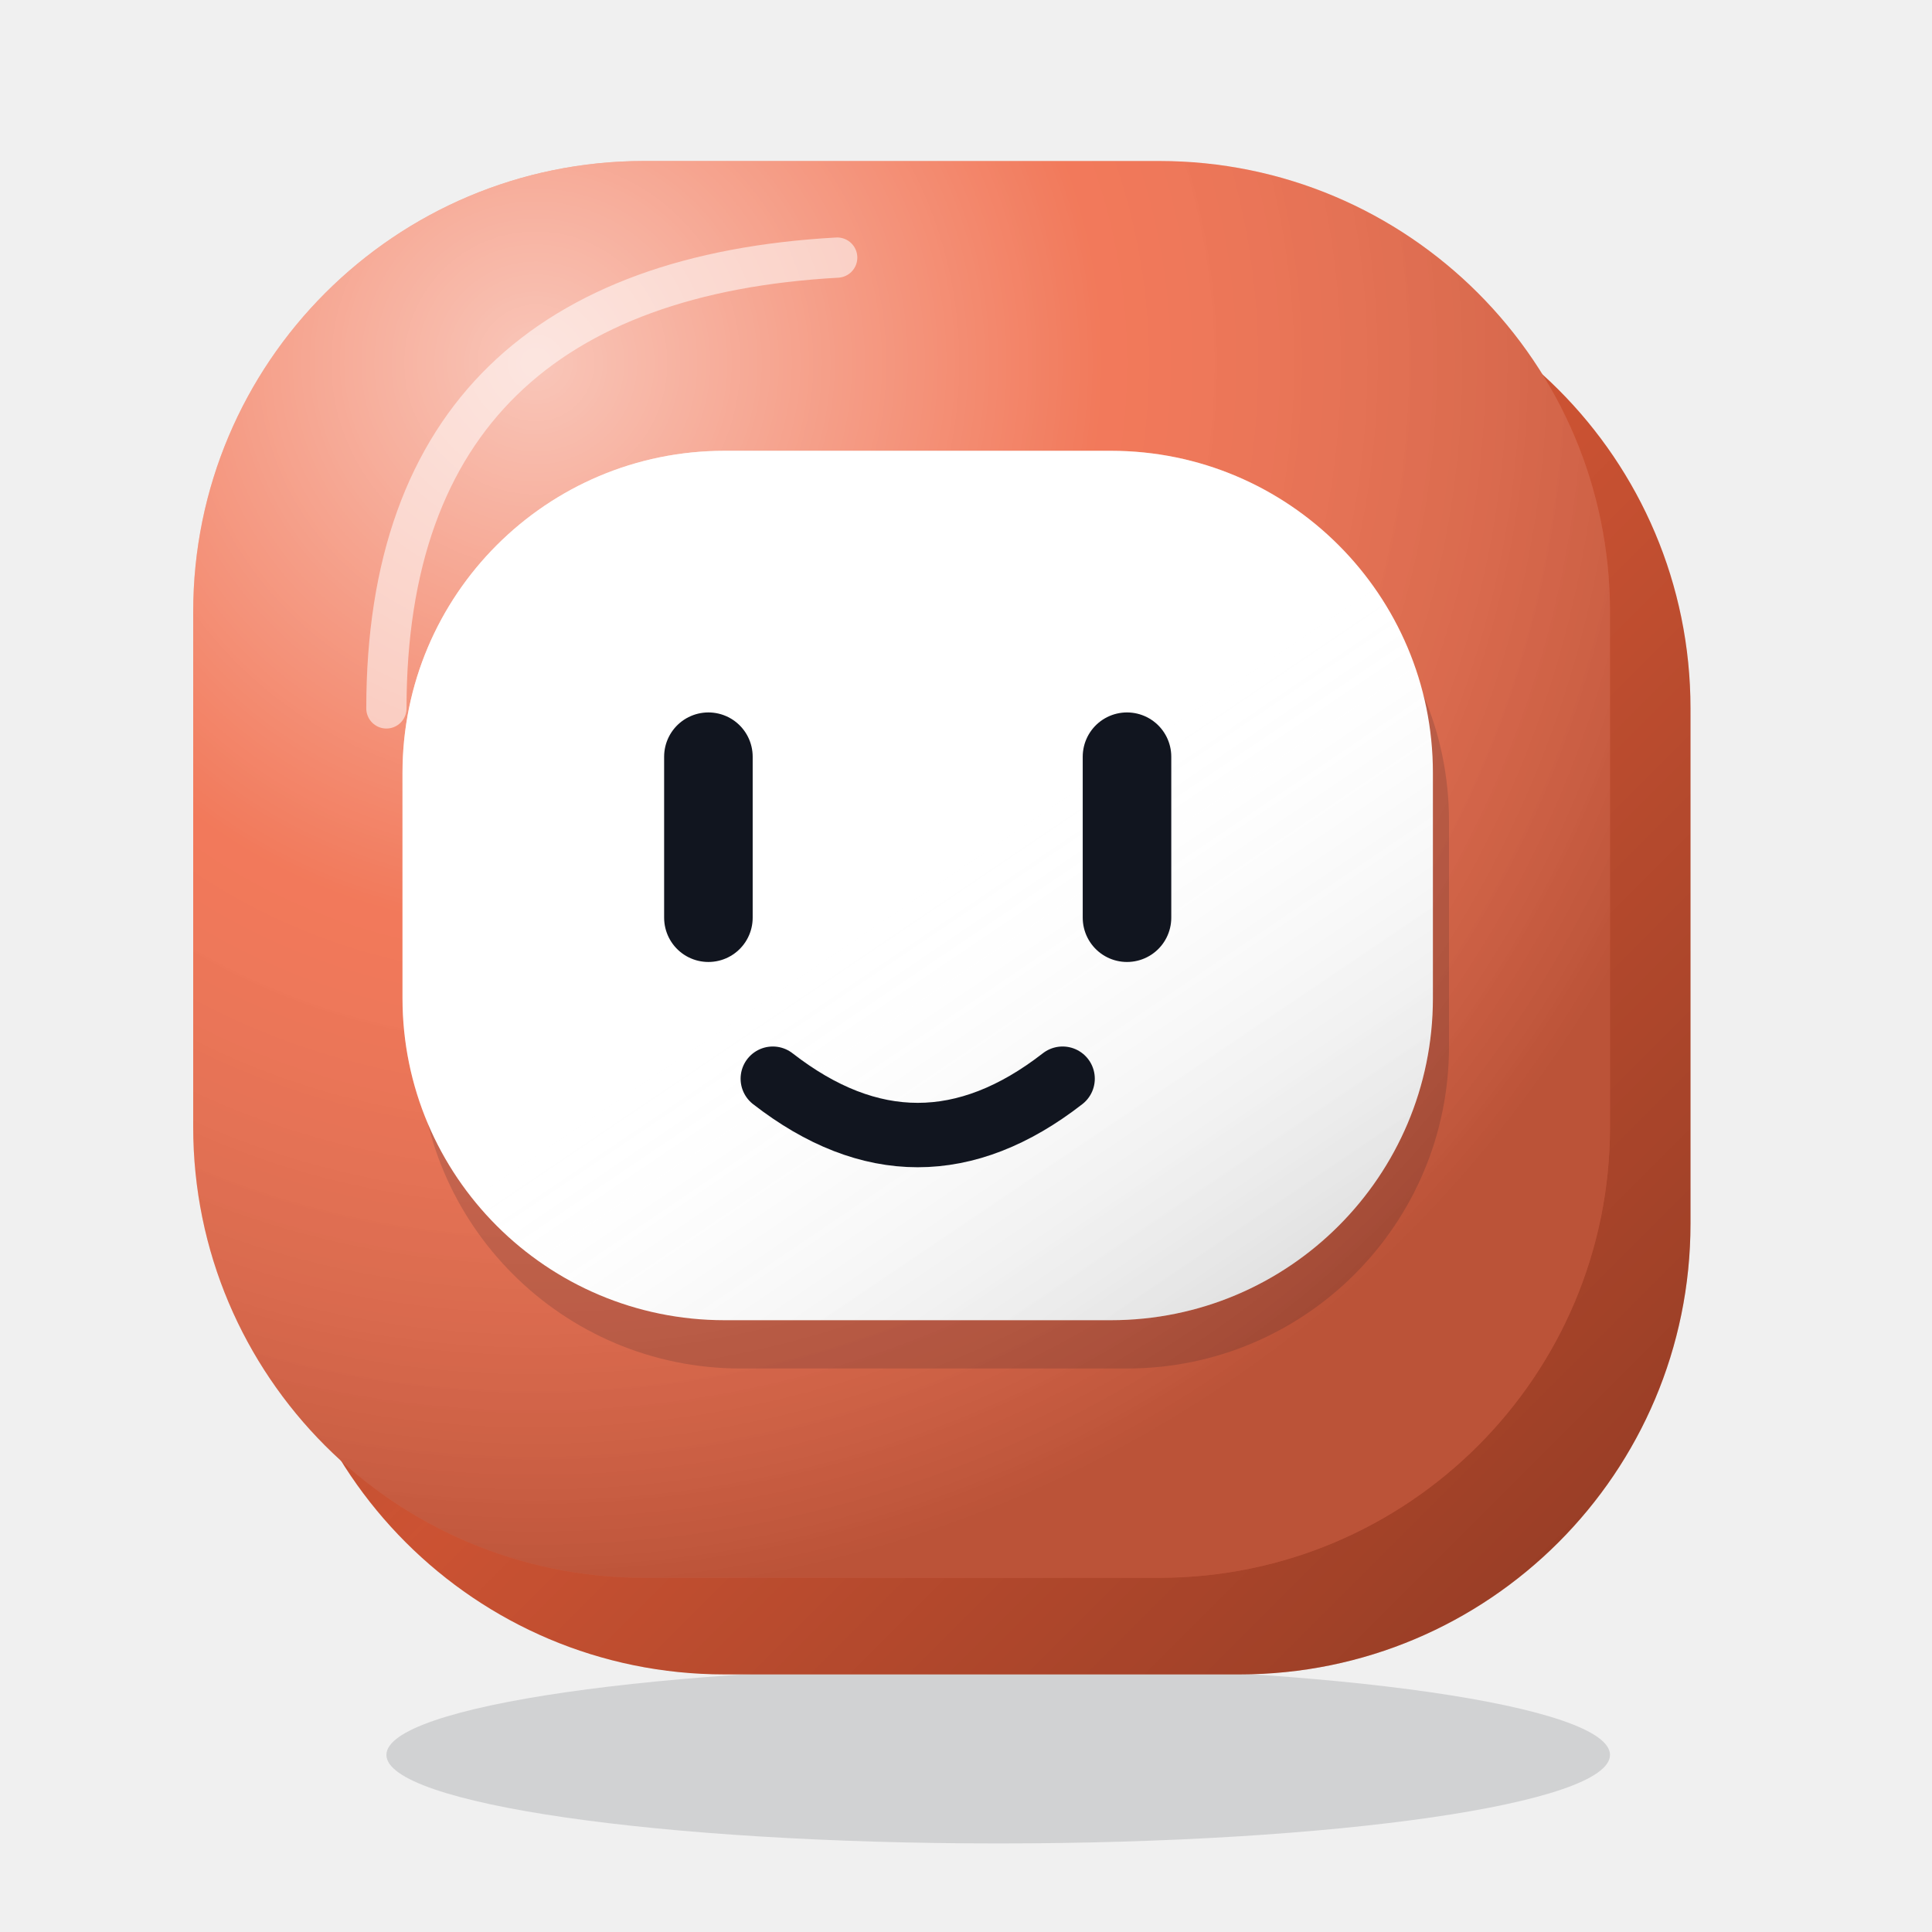
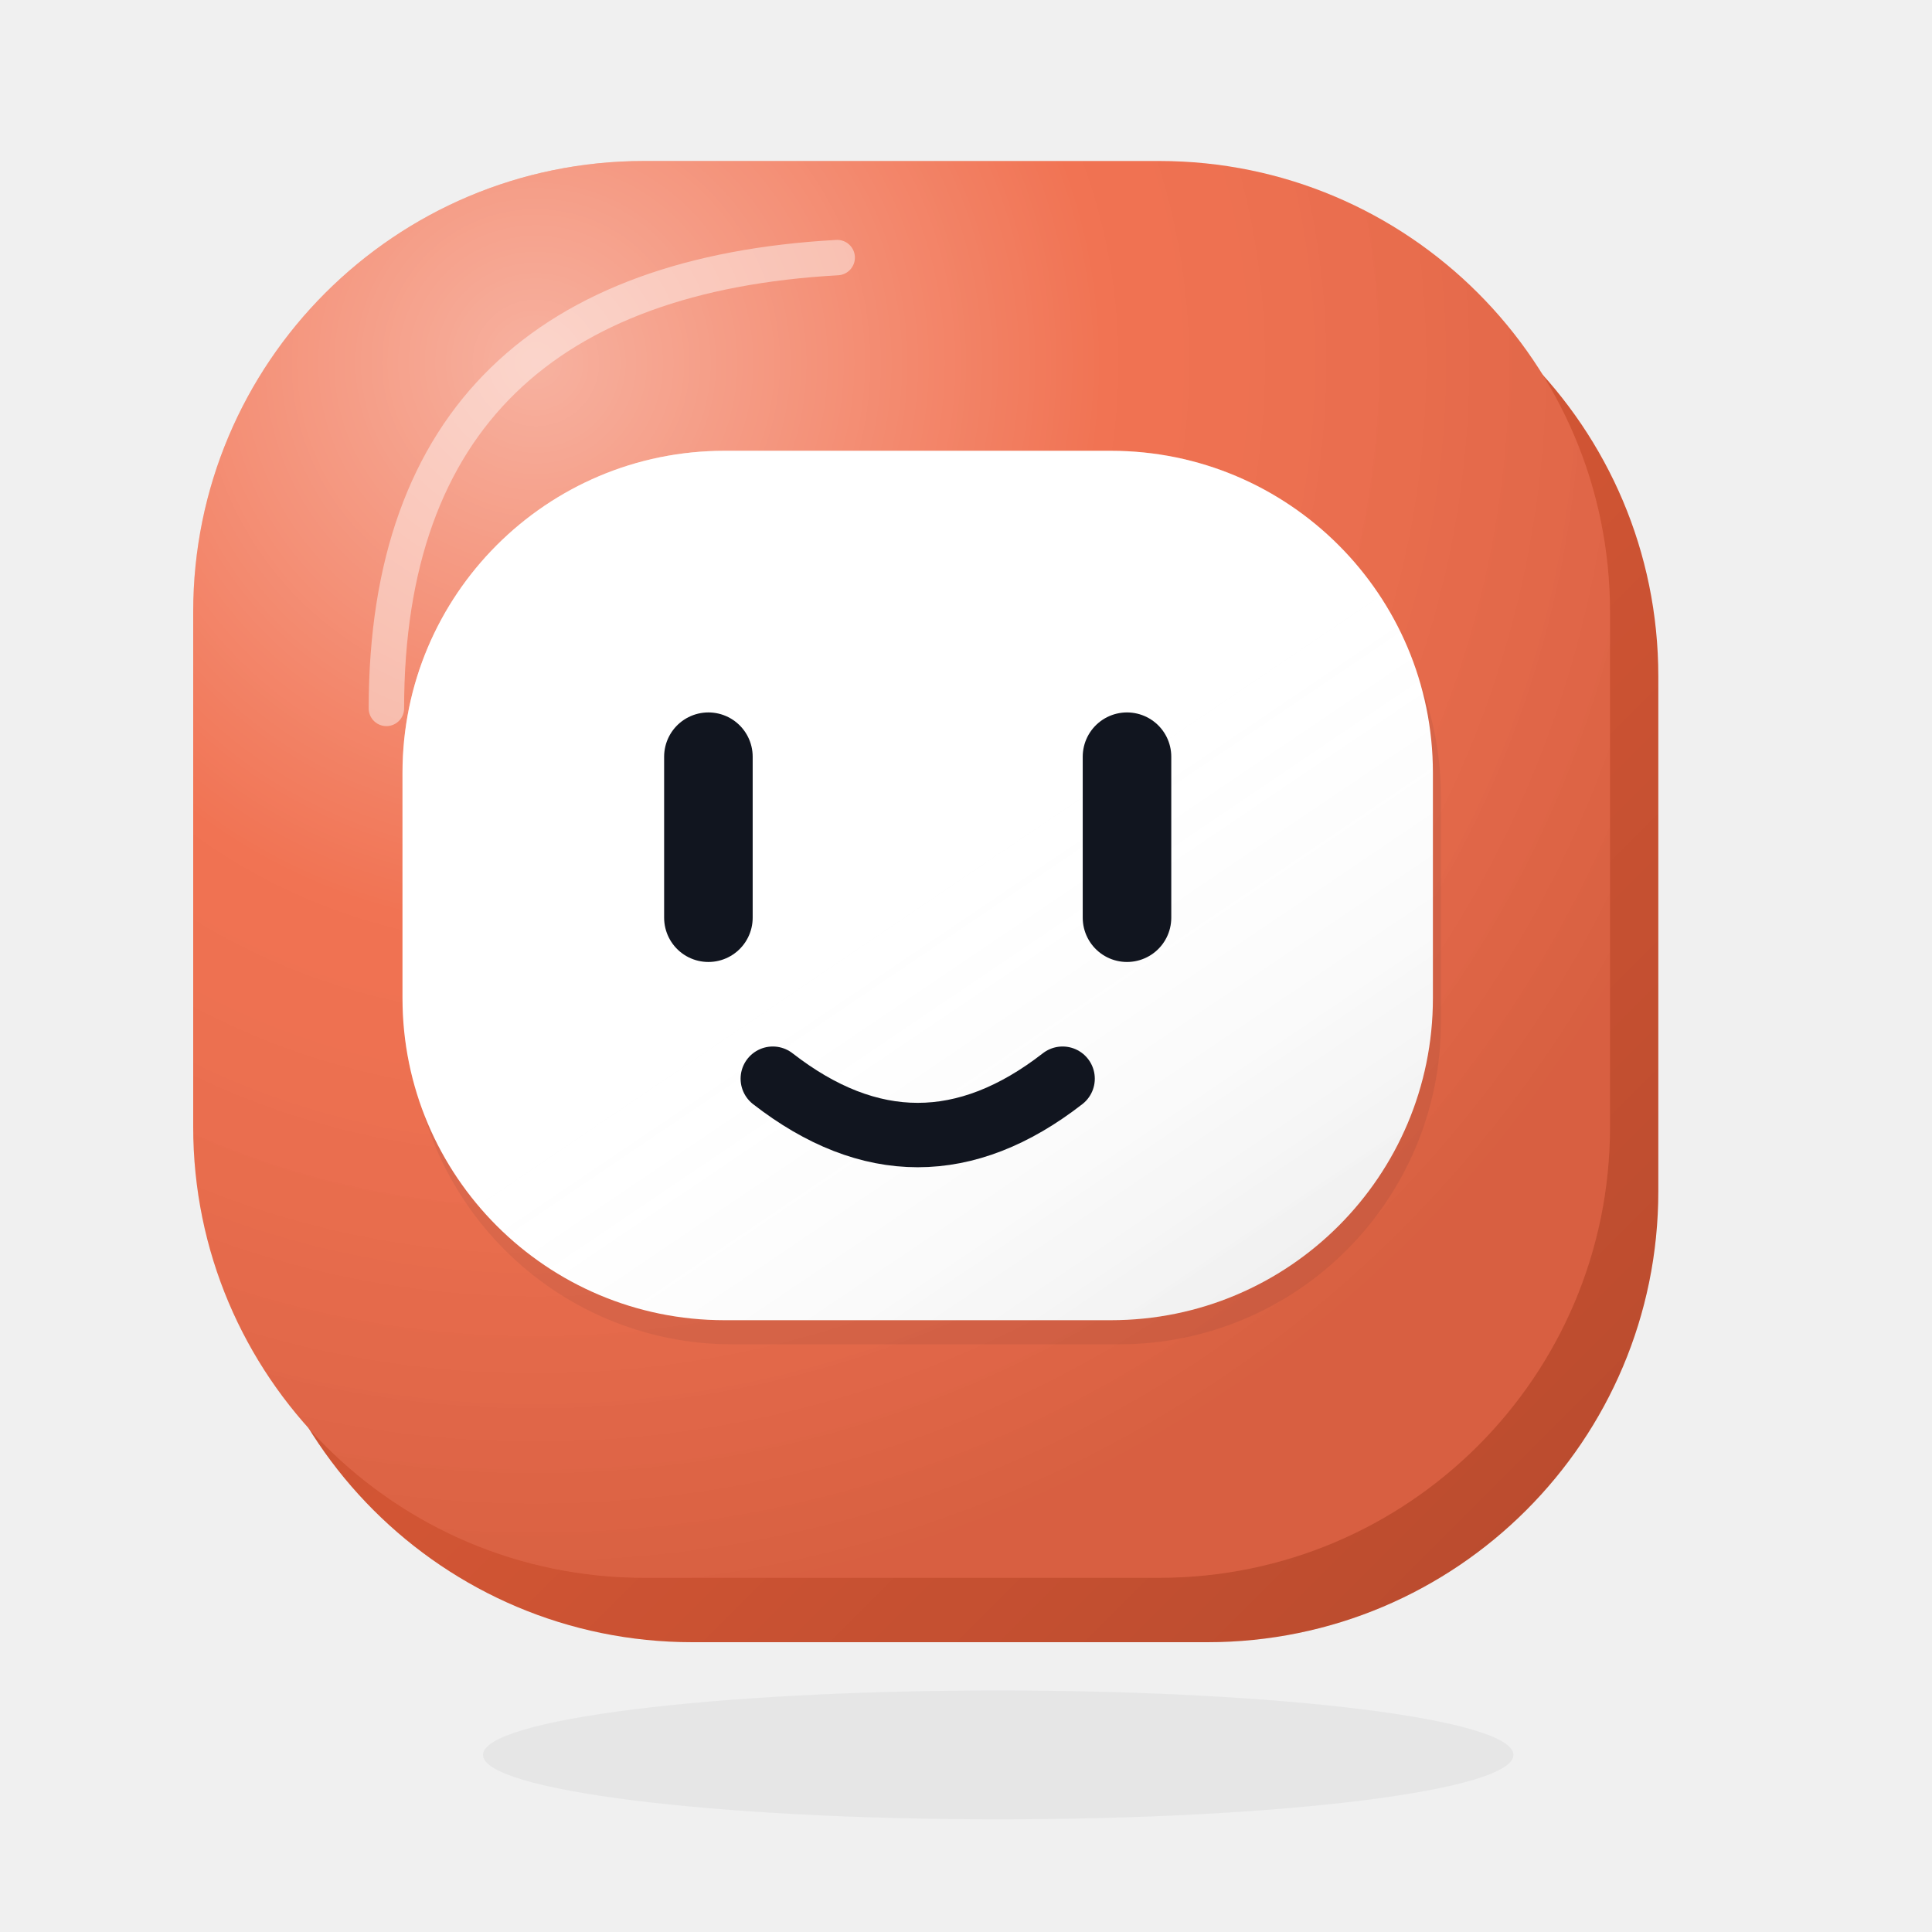
<svg xmlns="http://www.w3.org/2000/svg" viewBox="0 0 120 120">
  <defs>
    <linearGradient id="odwyn-edge" x1="0" y1="0" x2="1" y2="1">
-       <stop offset="0" stop-color="#ffffff" stop-opacity="0.45" />
-       <stop offset="0.5" stop-color="#000000" stop-opacity="0.06" />
-       <stop offset="1" stop-color="#000000" stop-opacity="0.34" />
+       <stop offset="0" stop-color="#ffffff" stop-opacity="0.32" />
+       <stop offset="0.5" stop-color="#000000" stop-opacity="0.03" />
+       <stop offset="1" stop-color="#000000" stop-opacity="0.16" />
    </linearGradient>
    <radialGradient id="odwyn-light" cx="24%" cy="14%" r="88%">
-       <stop offset="0" stop-color="#ffffff" stop-opacity="0.62" />
-       <stop offset="0.46" stop-color="#ffffff" stop-opacity="0.1" />
-       <stop offset="1" stop-color="#000000" stop-opacity="0.22" />
+       <stop offset="0" stop-color="#ffffff" stop-opacity="0.48" />
+       <stop offset="0.46" stop-color="#ffffff" stop-opacity="0.06" />
+       <stop offset="1" stop-color="#000000" stop-opacity="0.1" />
    </radialGradient>
    <linearGradient id="odwyn-ceramic" x1="0" y1="0" x2="0.8" y2="1">
-       <stop offset="0" stop-color="#ffffff" stop-opacity="0.72" />
+       <stop offset="0" stop-color="#ffffff" stop-opacity="0.55" />
      <stop offset="0.55" stop-color="#ffffff" stop-opacity="0" />
-       <stop offset="1" stop-color="#000000" stop-opacity="0.12" />
+       <stop offset="1" stop-color="#000000" stop-opacity="0.06" />
    </linearGradient>
  </defs>
-   <ellipse cx="62" cy="109" rx="38" ry="5.5" fill="#11151f" opacity="0.14" />
-   <rect class="mark-edge" x="17" y="16" width="88" height="88" rx="28" fill="#d95836" />
-   <rect x="17" y="16" width="88" height="88" rx="28" fill="url(#odwyn-edge)" />
+   <ellipse cx="62" cy="109" rx="32" ry="4" fill="#11151f" opacity="0.05" />
+   <rect class="mark-edge" x="15" y="14" width="88" height="88" rx="28" fill="#d95836" />
+   <rect x="15" y="14" width="88" height="88" rx="28" fill="url(#odwyn-edge)" />
  <rect class="mark-body" x="12" y="10" width="88" height="88" rx="28" fill="#f06a48" />
  <rect x="12" y="10" width="88" height="88" rx="28" fill="url(#odwyn-light)" />
-   <path d="M24 44 C24 26 34 17 52 16" fill="none" stroke="#ffffff" stroke-opacity="0.55" stroke-width="2.5" stroke-linecap="round" />
-   <rect x="25" y="28" width="64" height="54" rx="20" fill="#11151f" opacity="0.16" transform="translate(1 3)" />
+   <path d="M24 44 C24 26 34 17 52 16" fill="none" stroke="#ffffff" stroke-opacity="0.45" stroke-width="2.2" stroke-linecap="round" />
+   <rect x="25" y="28" width="64" height="54" rx="20" fill="#11151f" opacity="0.07" transform="translate(0.5 1.5)" />
  <rect class="mark-face" x="25" y="28" width="64" height="54" rx="20" fill="#ffffff" />
  <rect x="25" y="28" width="64" height="54" rx="20" fill="url(#odwyn-ceramic)" />
  <g class="mark-features" fill="none" stroke="#11151f" stroke-linecap="round" stroke-linejoin="round">
    <path d="M44 47v10M70 47v10" stroke-width="5.5" />
    <path d="M48 67q9 7 18 0" stroke-width="4" />
  </g>
</svg>
